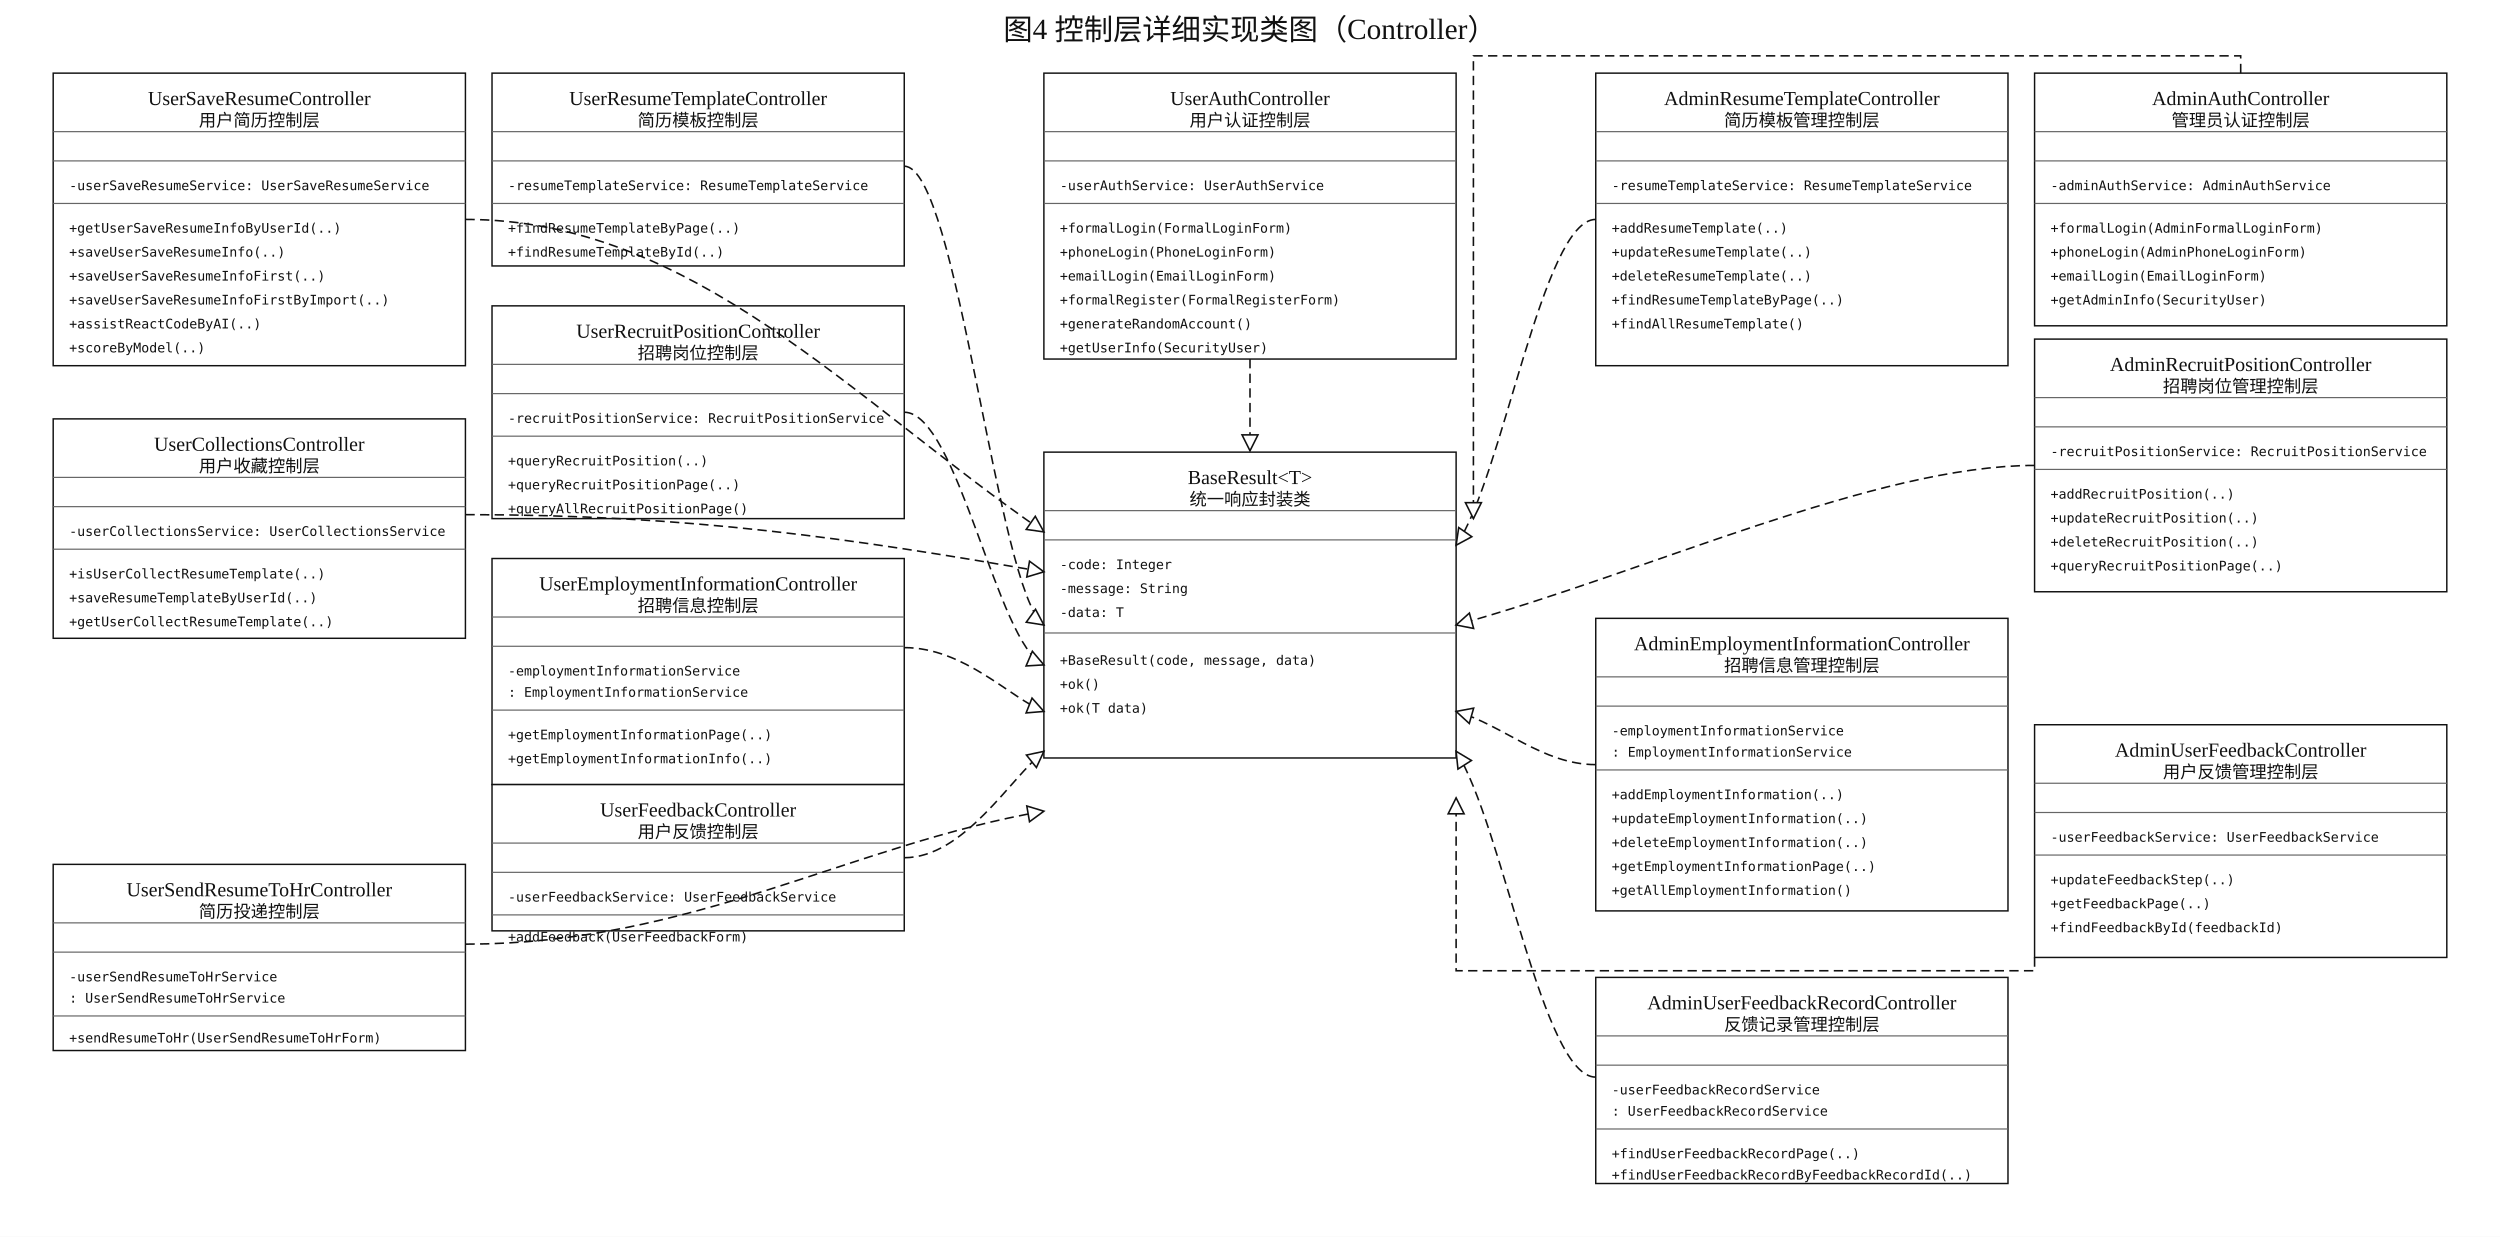
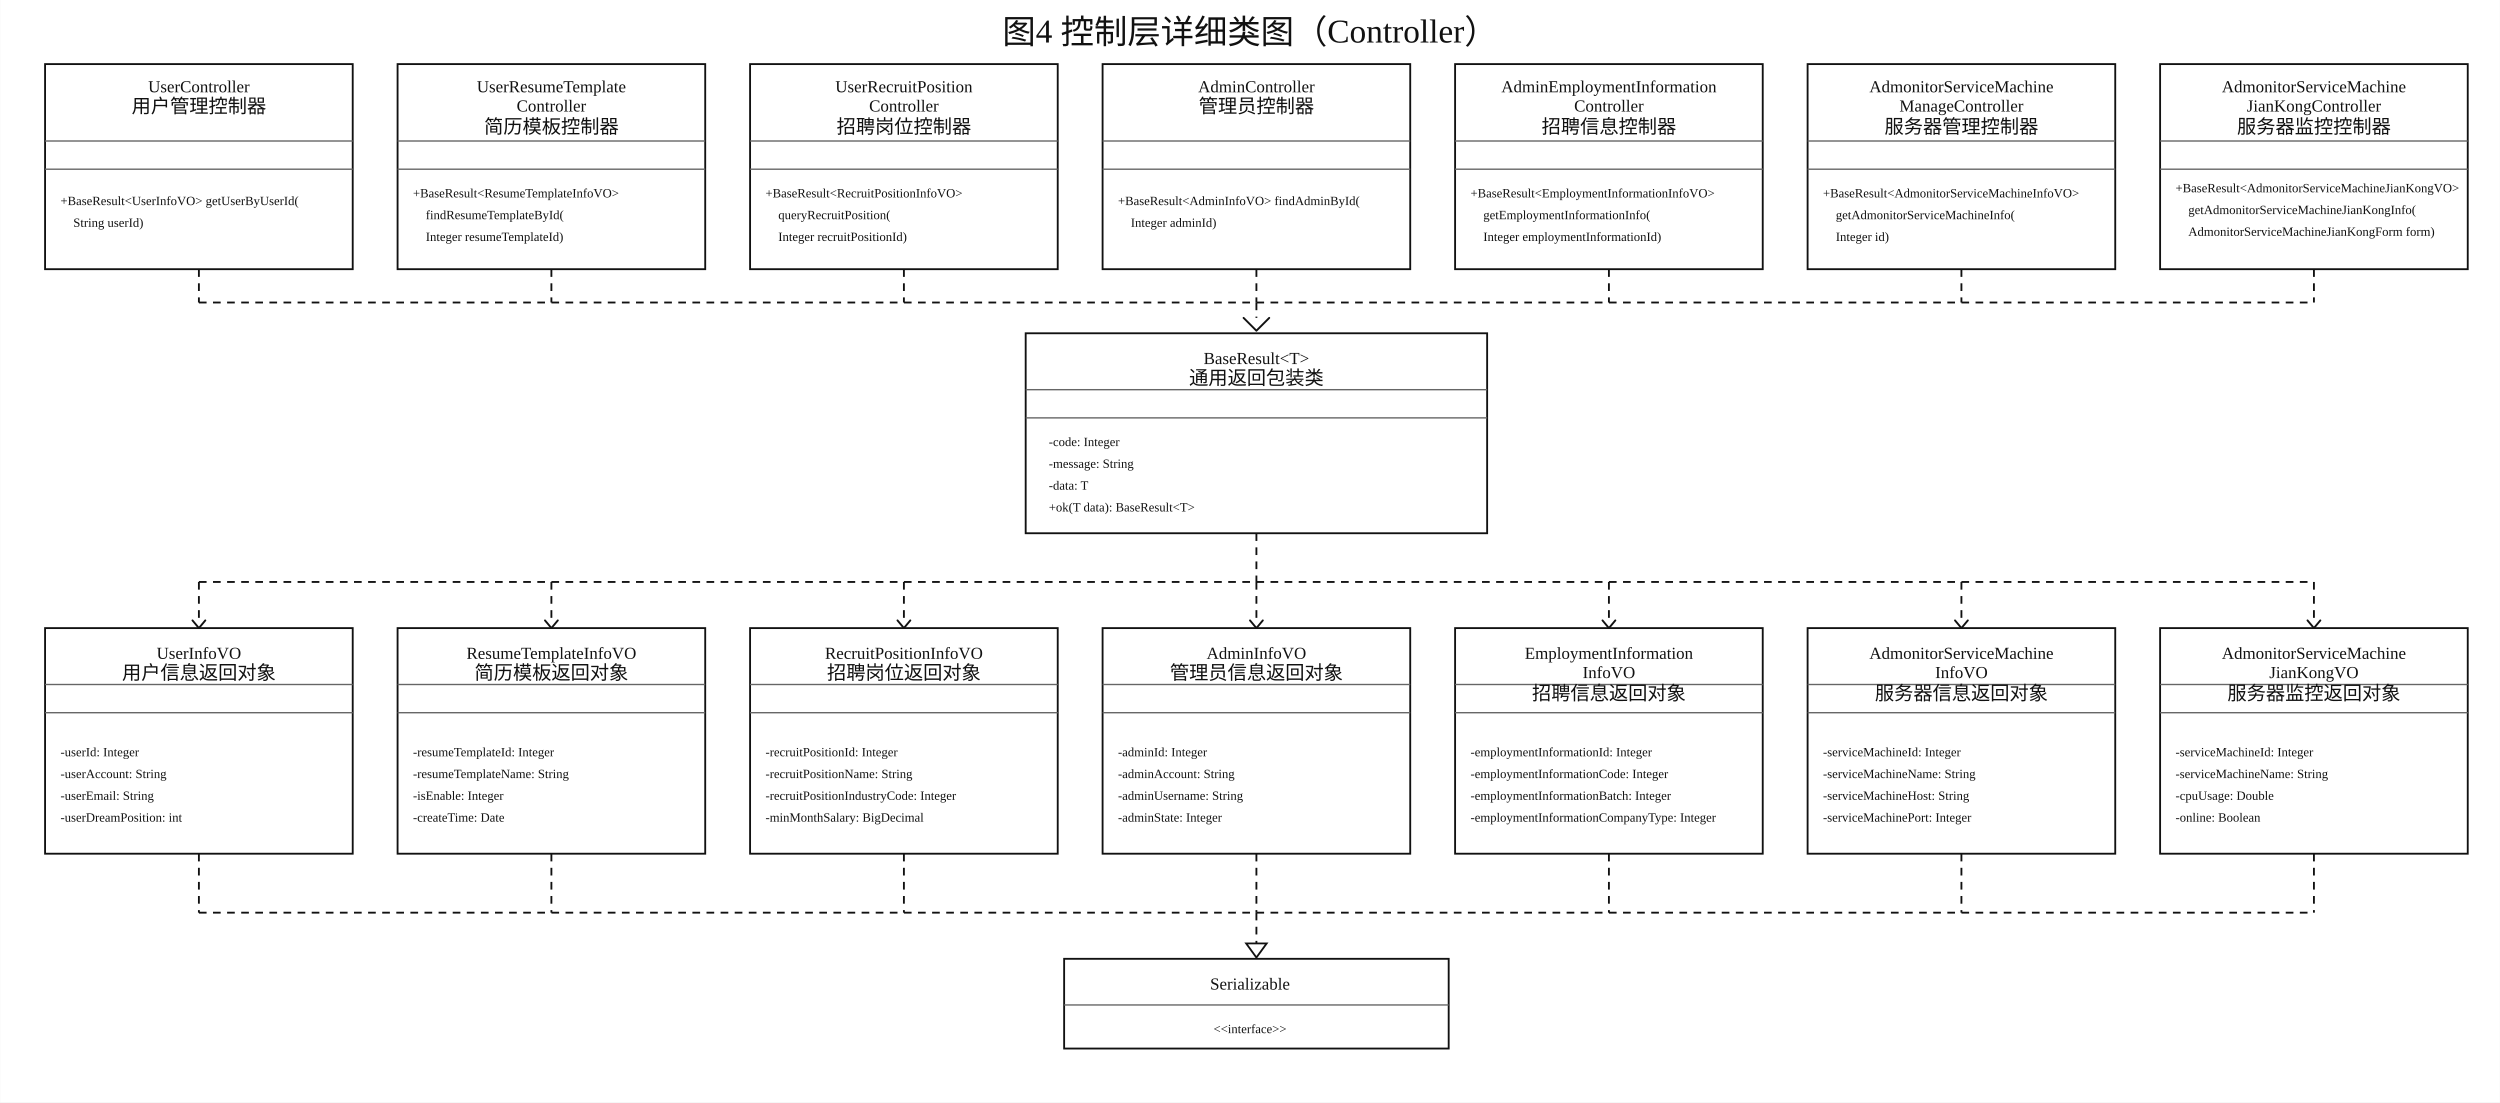
- <svg xmlns="http://www.w3.org/2000/svg" width="1880" height="930" viewBox="0 0 1880 930">
+ <svg xmlns="http://www.w3.org/2000/svg" width="4200" height="1852" viewBox="0 0 1950 860">
  <defs>
    <style>
-       .title { font-family: "Times New Roman", "SimSun", serif; font-size: 22px; fill: #111; }
-       .name { font-family: "Times New Roman", "SimSun", serif; font-size: 15px; fill: #111; }
-       .sub { font-family: "Times New Roman", "SimSun", serif; font-size: 13px; fill: #111; }
-       .member { font-family: "Consolas", "SimSun", monospace; font-size: 10px; fill: #111; }
-       .box { fill: #fff; stroke: #111; stroke-width: 1.1; }
-       .sep { stroke: #666; stroke-width: 0.9; }
-       .dep { stroke: #111; stroke-width: 1.2; stroke-dasharray: 7 4; fill: none; marker-end: url(#hollowArrow); }
+       .title { font-family: "Times New Roman", "SimSun", serif; font-size: 26px; fill: #111; }
+       .name { font-family: "Times New Roman", "SimSun", serif; font-size: 13.2px; fill: #111; }
+       .sub { font-family: "Times New Roman", "SimSun", serif; font-size: 15px; fill: #111; }
+       .member { font-family: "Times New Roman", "SimSun", serif; font-size: 9.9px; fill: #111; }
+       .box { fill: #fff; stroke: #111; stroke-width: 1.45; }
+       .sep { stroke: #666; stroke-width: 1.08; }
+       .realize { stroke: #111; stroke-width: 1.45; stroke-dasharray: 6 5; fill: none; marker-end: url(#hollowArrow); }
+       .dep-line { stroke: #111; stroke-width: 1.45; stroke-dasharray: 6 5; fill: none; }
+       .dep-head { stroke: #111; stroke-width: 1.5; fill: none; stroke-linecap: round; stroke-linejoin: round; }
    </style>
-     <marker id="hollowArrow" markerWidth="12" markerHeight="12" refX="11" refY="6" orient="auto" markerUnits="strokeWidth">
-       <path d="M1,1 L11,6 L1,11 Z" fill="#fff" stroke="#111" stroke-width="1" />
+     <marker id="hollowArrow" markerWidth="14" markerHeight="14" refX="13" refY="7" orient="auto" markerUnits="strokeWidth">
+       <path d="M1,1 L13,7 L1,13 Z" fill="#fff" stroke="#111" stroke-width="1" />
    </marker>
  </defs>
-   <rect x="0" y="0" width="1880" height="930" fill="#fff" />
-   <text x="940" y="30" class="title" text-anchor="middle">图4 控制层详细实现类图（Controller）</text>
-   <g>
-     <rect x="40" y="55" width="310" height="220" class="box" />
-     <line x1="40" y1="99" x2="350" y2="99" class="sep" />
-     <line x1="40" y1="121" x2="350" y2="121" class="sep" />
-     <text x="195" y="79" class="name" text-anchor="middle">UserSaveResumeController</text>
-     <text x="195" y="95" class="sub" text-anchor="middle">用户简历控制层</text>
-     <text x="52" y="143" class="member">-userSaveResumeService: UserSaveResumeService</text>
-     <line x1="40" y1="153" x2="350" y2="153" class="sep" />
-     <text x="52" y="175" class="member">+getUserSaveResumeInfoByUserId(..)</text>
-     <text x="52" y="193" class="member">+saveUserSaveResumeInfo(..)</text>
-     <text x="52" y="211" class="member">+saveUserSaveResumeInfoFirst(..)</text>
-     <text x="52" y="229" class="member">+saveUserSaveResumeInfoFirstByImport(..)</text>
-     <text x="52" y="247" class="member">+assistReactCodeByAI(..)</text>
-     <text x="52" y="265" class="member">+scoreByModel(..)</text>
-     <rect x="40" y="315" width="310" height="165" class="box" />
-     <line x1="40" y1="359" x2="350" y2="359" class="sep" />
-     <line x1="40" y1="381" x2="350" y2="381" class="sep" />
-     <text x="195" y="339" class="name" text-anchor="middle">UserCollectionsController</text>
-     <text x="195" y="355" class="sub" text-anchor="middle">用户收藏控制层</text>
-     <text x="52" y="403" class="member">-userCollectionsService: UserCollectionsService</text>
-     <line x1="40" y1="413" x2="350" y2="413" class="sep" />
-     <text x="52" y="435" class="member">+isUserCollectResumeTemplate(..)</text>
-     <text x="52" y="453" class="member">+saveResumeTemplateByUserId(..)</text>
-     <text x="52" y="471" class="member">+getUserCollectResumeTemplate(..)</text>
-     <rect x="40" y="650" width="310" height="140" class="box" />
-     <line x1="40" y1="694" x2="350" y2="694" class="sep" />
-     <line x1="40" y1="716" x2="350" y2="716" class="sep" />
-     <text x="195" y="674" class="name" text-anchor="middle">UserSendResumeToHrController</text>
-     <text x="195" y="690" class="sub" text-anchor="middle">简历投递控制层</text>
-     <text x="52" y="738" class="member">-userSendResumeToHrService</text>
-     <text x="52" y="754" class="member"> : UserSendResumeToHrService</text>
-     <line x1="40" y1="764" x2="350" y2="764" class="sep" />
-     <text x="52" y="784" class="member">+sendResumeToHr(UserSendResumeToHrForm)</text>
-   </g>
-   <g>
-     <rect x="370" y="55" width="310" height="145" class="box" />
-     <line x1="370" y1="99" x2="680" y2="99" class="sep" />
-     <line x1="370" y1="121" x2="680" y2="121" class="sep" />
-     <text x="525" y="79" class="name" text-anchor="middle">UserResumeTemplateController</text>
-     <text x="525" y="95" class="sub" text-anchor="middle">简历模板控制层</text>
-     <text x="382" y="143" class="member">-resumeTemplateService: ResumeTemplateService</text>
-     <line x1="370" y1="153" x2="680" y2="153" class="sep" />
-     <text x="382" y="175" class="member">+findResumeTemplateByPage(..)</text>
-     <text x="382" y="193" class="member">+findResumeTemplateById(..)</text>
-     <rect x="370" y="230" width="310" height="160" class="box" />
-     <line x1="370" y1="274" x2="680" y2="274" class="sep" />
-     <line x1="370" y1="296" x2="680" y2="296" class="sep" />
-     <text x="525" y="254" class="name" text-anchor="middle">UserRecruitPositionController</text>
-     <text x="525" y="270" class="sub" text-anchor="middle">招聘岗位控制层</text>
-     <text x="382" y="318" class="member">-recruitPositionService: RecruitPositionService</text>
-     <line x1="370" y1="328" x2="680" y2="328" class="sep" />
-     <text x="382" y="350" class="member">+queryRecruitPosition(..)</text>
-     <text x="382" y="368" class="member">+queryRecruitPositionPage(..)</text>
-     <text x="382" y="386" class="member">+queryAllRecruitPositionPage()</text>
-     <rect x="370" y="420" width="310" height="170" class="box" />
-     <line x1="370" y1="464" x2="680" y2="464" class="sep" />
-     <line x1="370" y1="486" x2="680" y2="486" class="sep" />
-     <text x="525" y="444" class="name" text-anchor="middle">UserEmploymentInformationController</text>
-     <text x="525" y="460" class="sub" text-anchor="middle">招聘信息控制层</text>
-     <text x="382" y="508" class="member">-employmentInformationService</text>
-     <text x="382" y="524" class="member"> : EmploymentInformationService</text>
-     <line x1="370" y1="534" x2="680" y2="534" class="sep" />
-     <text x="382" y="556" class="member">+getEmploymentInformationPage(..)</text>
-     <text x="382" y="574" class="member">+getEmploymentInformationInfo(..)</text>
-     <rect x="370" y="590" width="310" height="110" class="box" />
-     <line x1="370" y1="634" x2="680" y2="634" class="sep" />
-     <line x1="370" y1="656" x2="680" y2="656" class="sep" />
-     <text x="525" y="614" class="name" text-anchor="middle">UserFeedbackController</text>
-     <text x="525" y="630" class="sub" text-anchor="middle">用户反馈控制层</text>
-     <text x="382" y="678" class="member">-userFeedbackService: UserFeedbackService</text>
-     <line x1="370" y1="688" x2="680" y2="688" class="sep" />
-     <text x="382" y="708" class="member">+addFeedback(UserFeedbackForm)</text>
-   </g>
-   <g>
-     <rect x="785" y="55" width="310" height="215" class="box" />
-     <line x1="785" y1="99" x2="1095" y2="99" class="sep" />
-     <line x1="785" y1="121" x2="1095" y2="121" class="sep" />
-     <text x="940" y="79" class="name" text-anchor="middle">UserAuthController</text>
-     <text x="940" y="95" class="sub" text-anchor="middle">用户认证控制层</text>
-     <text x="797" y="143" class="member">-userAuthService: UserAuthService</text>
-     <line x1="785" y1="153" x2="1095" y2="153" class="sep" />
-     <text x="797" y="175" class="member">+formalLogin(FormalLoginForm)</text>
-     <text x="797" y="193" class="member">+phoneLogin(PhoneLoginForm)</text>
-     <text x="797" y="211" class="member">+emailLogin(EmailLoginForm)</text>
-     <text x="797" y="229" class="member">+formalRegister(FormalRegisterForm)</text>
-     <text x="797" y="247" class="member">+generateRandomAccount()</text>
-     <text x="797" y="265" class="member">+getUserInfo(SecurityUser)</text>
-     <rect x="785" y="340" width="310" height="230" class="box" />
-     <line x1="785" y1="384" x2="1095" y2="384" class="sep" />
-     <line x1="785" y1="406" x2="1095" y2="406" class="sep" />
-     <text x="940" y="364" class="name" text-anchor="middle">BaseResult&lt;T&gt;</text>
-     <text x="940" y="380" class="sub" text-anchor="middle">统一响应封装类</text>
-     <text x="797" y="428" class="member">-code: Integer</text>
-     <text x="797" y="446" class="member">-message: String</text>
-     <text x="797" y="464" class="member">-data: T</text>
-     <line x1="785" y1="476" x2="1095" y2="476" class="sep" />
-     <text x="797" y="500" class="member">+BaseResult(code, message, data)</text>
-     <text x="797" y="518" class="member">+ok()</text>
-     <text x="797" y="536" class="member">+ok(T data)</text>
-   </g>
-   <g>
-     <rect x="1200" y="55" width="310" height="220" class="box" />
-     <line x1="1200" y1="99" x2="1510" y2="99" class="sep" />
-     <line x1="1200" y1="121" x2="1510" y2="121" class="sep" />
-     <text x="1355" y="79" class="name" text-anchor="middle">AdminResumeTemplateController</text>
-     <text x="1355" y="95" class="sub" text-anchor="middle">简历模板管理控制层</text>
-     <text x="1212" y="143" class="member">-resumeTemplateService: ResumeTemplateService</text>
-     <line x1="1200" y1="153" x2="1510" y2="153" class="sep" />
-     <text x="1212" y="175" class="member">+addResumeTemplate(..)</text>
-     <text x="1212" y="193" class="member">+updateResumeTemplate(..)</text>
-     <text x="1212" y="211" class="member">+deleteResumeTemplate(..)</text>
-     <text x="1212" y="229" class="member">+findResumeTemplateByPage(..)</text>
-     <text x="1212" y="247" class="member">+findAllResumeTemplate()</text>
-     <rect x="1200" y="465" width="310" height="220" class="box" />
-     <line x1="1200" y1="509" x2="1510" y2="509" class="sep" />
-     <line x1="1200" y1="531" x2="1510" y2="531" class="sep" />
-     <text x="1355" y="489" class="name" text-anchor="middle">AdminEmploymentInformationController</text>
-     <text x="1355" y="505" class="sub" text-anchor="middle">招聘信息管理控制层</text>
-     <text x="1212" y="553" class="member">-employmentInformationService</text>
-     <text x="1212" y="569" class="member"> : EmploymentInformationService</text>
-     <line x1="1200" y1="579" x2="1510" y2="579" class="sep" />
-     <text x="1212" y="601" class="member">+addEmploymentInformation(..)</text>
-     <text x="1212" y="619" class="member">+updateEmploymentInformation(..)</text>
-     <text x="1212" y="637" class="member">+deleteEmploymentInformation(..)</text>
-     <text x="1212" y="655" class="member">+getEmploymentInformationPage(..)</text>
-     <text x="1212" y="673" class="member">+getAllEmploymentInformation()</text>
-     <rect x="1200" y="735" width="310" height="155" class="box" />
-     <line x1="1200" y1="779" x2="1510" y2="779" class="sep" />
-     <line x1="1200" y1="801" x2="1510" y2="801" class="sep" />
-     <text x="1355" y="759" class="name" text-anchor="middle">AdminUserFeedbackRecordController</text>
-     <text x="1355" y="775" class="sub" text-anchor="middle">反馈记录管理控制层</text>
-     <text x="1212" y="823" class="member">-userFeedbackRecordService</text>
-     <text x="1212" y="839" class="member"> : UserFeedbackRecordService</text>
-     <line x1="1200" y1="849" x2="1510" y2="849" class="sep" />
-     <text x="1212" y="871" class="member">+findUserFeedbackRecordPage(..)</text>
-     <text x="1212" y="887" class="member">+findUserFeedbackRecordByFeedbackRecordId(..)</text>
-   </g>
-   <g>
-     <rect x="1530" y="55" width="310" height="190" class="box" />
-     <line x1="1530" y1="99" x2="1840" y2="99" class="sep" />
-     <line x1="1530" y1="121" x2="1840" y2="121" class="sep" />
-     <text x="1685" y="79" class="name" text-anchor="middle">AdminAuthController</text>
-     <text x="1685" y="95" class="sub" text-anchor="middle">管理员认证控制层</text>
-     <text x="1542" y="143" class="member">-adminAuthService: AdminAuthService</text>
-     <line x1="1530" y1="153" x2="1840" y2="153" class="sep" />
-     <text x="1542" y="175" class="member">+formalLogin(AdminFormalLoginForm)</text>
-     <text x="1542" y="193" class="member">+phoneLogin(AdminPhoneLoginForm)</text>
-     <text x="1542" y="211" class="member">+emailLogin(EmailLoginForm)</text>
-     <text x="1542" y="229" class="member">+getAdminInfo(SecurityUser)</text>
-     <rect x="1530" y="255" width="310" height="190" class="box" />
-     <line x1="1530" y1="299" x2="1840" y2="299" class="sep" />
-     <line x1="1530" y1="321" x2="1840" y2="321" class="sep" />
-     <text x="1685" y="279" class="name" text-anchor="middle">AdminRecruitPositionController</text>
-     <text x="1685" y="295" class="sub" text-anchor="middle">招聘岗位管理控制层</text>
-     <text x="1542" y="343" class="member">-recruitPositionService: RecruitPositionService</text>
-     <line x1="1530" y1="353" x2="1840" y2="353" class="sep" />
-     <text x="1542" y="375" class="member">+addRecruitPosition(..)</text>
-     <text x="1542" y="393" class="member">+updateRecruitPosition(..)</text>
-     <text x="1542" y="411" class="member">+deleteRecruitPosition(..)</text>
-     <text x="1542" y="429" class="member">+queryRecruitPositionPage(..)</text>
-     <rect x="1530" y="545" width="310" height="175" class="box" />
-     <line x1="1530" y1="589" x2="1840" y2="589" class="sep" />
-     <line x1="1530" y1="611" x2="1840" y2="611" class="sep" />
-     <text x="1685" y="569" class="name" text-anchor="middle">AdminUserFeedbackController</text>
-     <text x="1685" y="585" class="sub" text-anchor="middle">用户反馈管理控制层</text>
-     <text x="1542" y="633" class="member">-userFeedbackService: UserFeedbackService</text>
-     <line x1="1530" y1="643" x2="1840" y2="643" class="sep" />
-     <text x="1542" y="665" class="member">+updateFeedbackStep(..)</text>
-     <text x="1542" y="683" class="member">+getFeedbackPage(..)</text>
-     <text x="1542" y="701" class="member">+findFeedbackById(feedbackId)</text>
-   </g>
-   <path d="M350 165 C520 165, 640 300, 785 400" class="dep" />
-   <path d="M350 387 C520 387, 640 405, 785 430" class="dep" />
-   <path d="M350 710 C520 710, 640 635, 785 610" class="dep" />
-   <path d="M680 125 C720 125, 750 445, 785 470" class="dep" />
-   <path d="M680 310 C720 310, 750 485, 785 500" class="dep" />
-   <path d="M680 487 C725 487, 760 525, 785 535" class="dep" />
-   <path d="M680 645 C725 645, 760 585, 785 565" class="dep" />
-   <path d="M940 270 L940 339" class="dep" />
-   <path d="M1200 165 C1160 165, 1130 360, 1095 410" class="dep" />
-   <path d="M1530 350 C1410 350, 1240 430, 1095 470" class="dep" />
-   <path d="M1200 575 C1160 575, 1130 545, 1095 535" class="dep" />
-   <path d="M1530 720 L1530 730 L1095 730 L1095 600" class="dep" />
-   <path d="M1200 810 C1160 810, 1130 620, 1095 565" class="dep" />
-   <path d="M1685 55 L1685 42 L1108 42 L1108 390" class="dep" />
+   <rect x="0" y="0" width="1950" height="860" fill="#fff" />
+   <text x="975" y="34" class="title" text-anchor="middle">图4 控制层详细类图（Controller）</text>
+   <g>
+     <rect x="35" y="50" width="240" height="160" class="box" />
+     <line x1="35" y1="110" x2="275" y2="110" class="sep" />
+     <line x1="35" y1="132" x2="275" y2="132" class="sep" />
+     <text x="155" y="72" class="name" text-anchor="middle">UserController</text>
+     <text x="155" y="88" class="sub" text-anchor="middle">用户管理控制器</text>
+     <text x="47" y="160" class="member">+BaseResult&lt;UserInfoVO&gt; getUserByUserId(</text>
+     <text x="57" y="177" class="member">String userId)</text>
+   </g>
+   <g>
+     <rect x="310" y="50" width="240" height="160" class="box" />
+     <line x1="310" y1="110" x2="550" y2="110" class="sep" />
+     <line x1="310" y1="132" x2="550" y2="132" class="sep" />
+     <text x="430" y="72" class="name" text-anchor="middle">UserResumeTemplate</text>
+     <text x="430" y="87" class="name" text-anchor="middle">Controller</text>
+     <text x="430" y="104" class="sub" text-anchor="middle">简历模板控制器</text>
+     <text x="322" y="154" class="member">+BaseResult&lt;ResumeTemplateInfoVO&gt;</text>
+     <text x="332" y="171" class="member">findResumeTemplateById(</text>
+     <text x="332" y="188" class="member">Integer resumeTemplateId)</text>
+   </g>
+   <g>
+     <rect x="585" y="50" width="240" height="160" class="box" />
+     <line x1="585" y1="110" x2="825" y2="110" class="sep" />
+     <line x1="585" y1="132" x2="825" y2="132" class="sep" />
+     <text x="705" y="72" class="name" text-anchor="middle">UserRecruitPosition</text>
+     <text x="705" y="87" class="name" text-anchor="middle">Controller</text>
+     <text x="705" y="104" class="sub" text-anchor="middle">招聘岗位控制器</text>
+     <text x="597" y="154" class="member">+BaseResult&lt;RecruitPositionInfoVO&gt;</text>
+     <text x="607" y="171" class="member">queryRecruitPosition(</text>
+     <text x="607" y="188" class="member">Integer recruitPositionId)</text>
+   </g>
+   <g>
+     <rect x="860" y="50" width="240" height="160" class="box" />
+     <line x1="860" y1="110" x2="1100" y2="110" class="sep" />
+     <line x1="860" y1="132" x2="1100" y2="132" class="sep" />
+     <text x="980" y="72" class="name" text-anchor="middle">AdminController</text>
+     <text x="980" y="88" class="sub" text-anchor="middle">管理员控制器</text>
+     <text x="872" y="160" class="member">+BaseResult&lt;AdminInfoVO&gt; findAdminById(</text>
+     <text x="882" y="177" class="member">Integer adminId)</text>
+   </g>
+   <g>
+     <rect x="1135" y="50" width="240" height="160" class="box" />
+     <line x1="1135" y1="110" x2="1375" y2="110" class="sep" />
+     <line x1="1135" y1="132" x2="1375" y2="132" class="sep" />
+     <text x="1255" y="72" class="name" text-anchor="middle">AdminEmploymentInformation</text>
+     <text x="1255" y="87" class="name" text-anchor="middle">Controller</text>
+     <text x="1255" y="104" class="sub" text-anchor="middle">招聘信息控制器</text>
+     <text x="1147" y="154" class="member">+BaseResult&lt;EmploymentInformationInfoVO&gt;</text>
+     <text x="1157" y="171" class="member">getEmploymentInformationInfo(</text>
+     <text x="1157" y="188" class="member">Integer employmentInformationId)</text>
+   </g>
+   <g>
+     <rect x="1410" y="50" width="240" height="160" class="box" />
+     <line x1="1410" y1="110" x2="1650" y2="110" class="sep" />
+     <line x1="1410" y1="132" x2="1650" y2="132" class="sep" />
+     <text x="1530" y="72" class="name" text-anchor="middle">AdmonitorServiceMachine</text>
+     <text x="1530" y="87" class="name" text-anchor="middle">ManageController</text>
+     <text x="1530" y="104" class="sub" text-anchor="middle">服务器管理控制器</text>
+     <text x="1422" y="154" class="member">+BaseResult&lt;AdmonitorServiceMachineInfoVO&gt;</text>
+     <text x="1432" y="171" class="member">getAdmonitorServiceMachineInfo(</text>
+     <text x="1432" y="188" class="member">Integer id)</text>
+   </g>
+   <g>
+     <rect x="1685" y="50" width="240" height="160" class="box" />
+     <line x1="1685" y1="110" x2="1925" y2="110" class="sep" />
+     <line x1="1685" y1="132" x2="1925" y2="132" class="sep" />
+     <text x="1805" y="72" class="name" text-anchor="middle">AdmonitorServiceMachine</text>
+     <text x="1805" y="87" class="name" text-anchor="middle">JianKongController</text>
+     <text x="1805" y="104" class="sub" text-anchor="middle">服务器监控控制器</text>
+     <text x="1697" y="150" class="member">+BaseResult&lt;AdmonitorServiceMachineJianKongVO&gt;</text>
+     <text x="1707" y="167" class="member">getAdmonitorServiceMachineJianKongInfo(</text>
+     <text x="1707" y="184" class="member">AdmonitorServiceMachineJianKongForm form)</text>
+   </g>
+   <path d="M155 210 L155 236" class="dep-line" />
+   <path d="M430 210 L430 236" class="dep-line" />
+   <path d="M705 210 L705 236" class="dep-line" />
+   <path d="M980 210 L980 236" class="dep-line" />
+   <path d="M1255 210 L1255 236" class="dep-line" />
+   <path d="M1530 210 L1530 236" class="dep-line" />
+   <path d="M1805 210 L1805 236" class="dep-line" />
+   <path d="M155 236 L1805 236" class="dep-line" />
+   <path d="M980 236 L980 248" class="dep-line" />
+   <path d="M970 248 L980 258 L990 248" class="dep-head" />
+   <g>
+     <rect x="800" y="260" width="360" height="156" class="box" />
+     <line x1="800" y1="304" x2="1160" y2="304" class="sep" />
+     <line x1="800" y1="326" x2="1160" y2="326" class="sep" />
+     <text x="980" y="284" class="name" text-anchor="middle">BaseResult&lt;T&gt;</text>
+     <text x="980" y="300" class="sub" text-anchor="middle">通用返回包装类</text>
+     <text x="818" y="348" class="member">-code: Integer</text>
+     <text x="818" y="365" class="member">-message: String</text>
+     <text x="818" y="382" class="member">-data: T</text>
+     <text x="818" y="399" class="member">+ok(T data): BaseResult&lt;T&gt;</text>
+   </g>
+   <path d="M980 416 L980 454" class="dep-line" />
+   <path d="M155 454 L1805 454" class="dep-line" />
+   <path d="M155 454 L155 484" class="dep-line" />
+   <path d="M430 454 L430 484" class="dep-line" />
+   <path d="M705 454 L705 484" class="dep-line" />
+   <path d="M980 454 L980 484" class="dep-line" />
+   <path d="M1255 454 L1255 484" class="dep-line" />
+   <path d="M1530 454 L1530 484" class="dep-line" />
+   <path d="M1805 454 L1805 484" class="dep-line" />
+   <path d="M150 484 L155 490 L160 484" class="dep-head" />
+   <path d="M425 484 L430 490 L435 484" class="dep-head" />
+   <path d="M700 484 L705 490 L710 484" class="dep-head" />
+   <path d="M975 484 L980 490 L985 484" class="dep-head" />
+   <path d="M1250 484 L1255 490 L1260 484" class="dep-head" />
+   <path d="M1525 484 L1530 490 L1535 484" class="dep-head" />
+   <path d="M1800 484 L1805 490 L1810 484" class="dep-head" />
+   <g>
+     <rect x="35" y="490" width="240" height="176" class="box" />
+     <line x1="35" y1="534" x2="275" y2="534" class="sep" />
+     <line x1="35" y1="556" x2="275" y2="556" class="sep" />
+     <text x="155" y="514" class="name" text-anchor="middle">UserInfoVO</text>
+     <text x="155" y="530" class="sub" text-anchor="middle">用户信息返回对象</text>
+     <text x="47" y="590" class="member">-userId: Integer</text>
+     <text x="47" y="607" class="member">-userAccount: String</text>
+     <text x="47" y="624" class="member">-userEmail: String</text>
+     <text x="47" y="641" class="member">-userDreamPosition: int</text>
+   </g>
+   <g>
+     <rect x="310" y="490" width="240" height="176" class="box" />
+     <line x1="310" y1="534" x2="550" y2="534" class="sep" />
+     <line x1="310" y1="556" x2="550" y2="556" class="sep" />
+     <text x="430" y="514" class="name" text-anchor="middle">ResumeTemplateInfoVO</text>
+     <text x="430" y="530" class="sub" text-anchor="middle">简历模板返回对象</text>
+     <text x="322" y="590" class="member">-resumeTemplateId: Integer</text>
+     <text x="322" y="607" class="member">-resumeTemplateName: String</text>
+     <text x="322" y="624" class="member">-isEnable: Integer</text>
+     <text x="322" y="641" class="member">-createTime: Date</text>
+   </g>
+   <g>
+     <rect x="585" y="490" width="240" height="176" class="box" />
+     <line x1="585" y1="534" x2="825" y2="534" class="sep" />
+     <line x1="585" y1="556" x2="825" y2="556" class="sep" />
+     <text x="705" y="514" class="name" text-anchor="middle">RecruitPositionInfoVO</text>
+     <text x="705" y="530" class="sub" text-anchor="middle">招聘岗位返回对象</text>
+     <text x="597" y="590" class="member">-recruitPositionId: Integer</text>
+     <text x="597" y="607" class="member">-recruitPositionName: String</text>
+     <text x="597" y="624" class="member">-recruitPositionIndustryCode: Integer</text>
+     <text x="597" y="641" class="member">-minMonthSalary: BigDecimal</text>
+   </g>
+   <g>
+     <rect x="860" y="490" width="240" height="176" class="box" />
+     <line x1="860" y1="534" x2="1100" y2="534" class="sep" />
+     <line x1="860" y1="556" x2="1100" y2="556" class="sep" />
+     <text x="980" y="514" class="name" text-anchor="middle">AdminInfoVO</text>
+     <text x="980" y="530" class="sub" text-anchor="middle">管理员信息返回对象</text>
+     <text x="872" y="590" class="member">-adminId: Integer</text>
+     <text x="872" y="607" class="member">-adminAccount: String</text>
+     <text x="872" y="624" class="member">-adminUsername: String</text>
+     <text x="872" y="641" class="member">-adminState: Integer</text>
+   </g>
+   <g>
+     <rect x="1135" y="490" width="240" height="176" class="box" />
+     <line x1="1135" y1="534" x2="1375" y2="534" class="sep" />
+     <line x1="1135" y1="556" x2="1375" y2="556" class="sep" />
+     <text x="1255" y="514" class="name" text-anchor="middle">EmploymentInformation</text>
+     <text x="1255" y="529" class="name" text-anchor="middle">InfoVO</text>
+     <text x="1255" y="546" class="sub" text-anchor="middle">招聘信息返回对象</text>
+     <text x="1147" y="590" class="member">-employmentInformationId: Integer</text>
+     <text x="1147" y="607" class="member">-employmentInformationCode: Integer</text>
+     <text x="1147" y="624" class="member">-employmentInformationBatch: Integer</text>
+     <text x="1147" y="641" class="member">-employmentInformationCompanyType: Integer</text>
+   </g>
+   <g>
+     <rect x="1410" y="490" width="240" height="176" class="box" />
+     <line x1="1410" y1="534" x2="1650" y2="534" class="sep" />
+     <line x1="1410" y1="556" x2="1650" y2="556" class="sep" />
+     <text x="1530" y="514" class="name" text-anchor="middle">AdmonitorServiceMachine</text>
+     <text x="1530" y="529" class="name" text-anchor="middle">InfoVO</text>
+     <text x="1530" y="546" class="sub" text-anchor="middle">服务器信息返回对象</text>
+     <text x="1422" y="590" class="member">-serviceMachineId: Integer</text>
+     <text x="1422" y="607" class="member">-serviceMachineName: String</text>
+     <text x="1422" y="624" class="member">-serviceMachineHost: String</text>
+     <text x="1422" y="641" class="member">-serviceMachinePort: Integer</text>
+   </g>
+   <g>
+     <rect x="1685" y="490" width="240" height="176" class="box" />
+     <line x1="1685" y1="534" x2="1925" y2="534" class="sep" />
+     <line x1="1685" y1="556" x2="1925" y2="556" class="sep" />
+     <text x="1805" y="514" class="name" text-anchor="middle">AdmonitorServiceMachine</text>
+     <text x="1805" y="529" class="name" text-anchor="middle">JianKongVO</text>
+     <text x="1805" y="546" class="sub" text-anchor="middle">服务器监控返回对象</text>
+     <text x="1697" y="590" class="member">-serviceMachineId: Integer</text>
+     <text x="1697" y="607" class="member">-serviceMachineName: String</text>
+     <text x="1697" y="624" class="member">-cpuUsage: Double</text>
+     <text x="1697" y="641" class="member">-online: Boolean</text>
+   </g>
+   <g>
+     <rect x="830" y="748" width="300" height="70" class="box" />
+     <line x1="830" y1="784" x2="1130" y2="784" class="sep" />
+     <text x="975" y="772" class="name" text-anchor="middle">Serializable</text>
+     <text x="975" y="806" class="member" text-anchor="middle">&lt;&lt;interface&gt;&gt;</text>
+     <path d="M155 666 L155 712" class="dep-line" />
+     <path d="M430 666 L430 712" class="dep-line" />
+     <path d="M705 666 L705 712" class="dep-line" />
+     <path d="M980 666 L980 712" class="dep-line" />
+     <path d="M1255 666 L1255 712" class="dep-line" />
+     <path d="M1530 666 L1530 712" class="dep-line" />
+     <path d="M1805 666 L1805 712" class="dep-line" />
+     <path d="M155 712 L1805 712" class="dep-line" />
+     <path d="M980 712 L980 736" class="dep-line" />
+     <path d="M972 736 L980 747 L988 736 Z" fill="#fff" stroke="#111" stroke-width="1.45" />
+   </g>
</svg>
